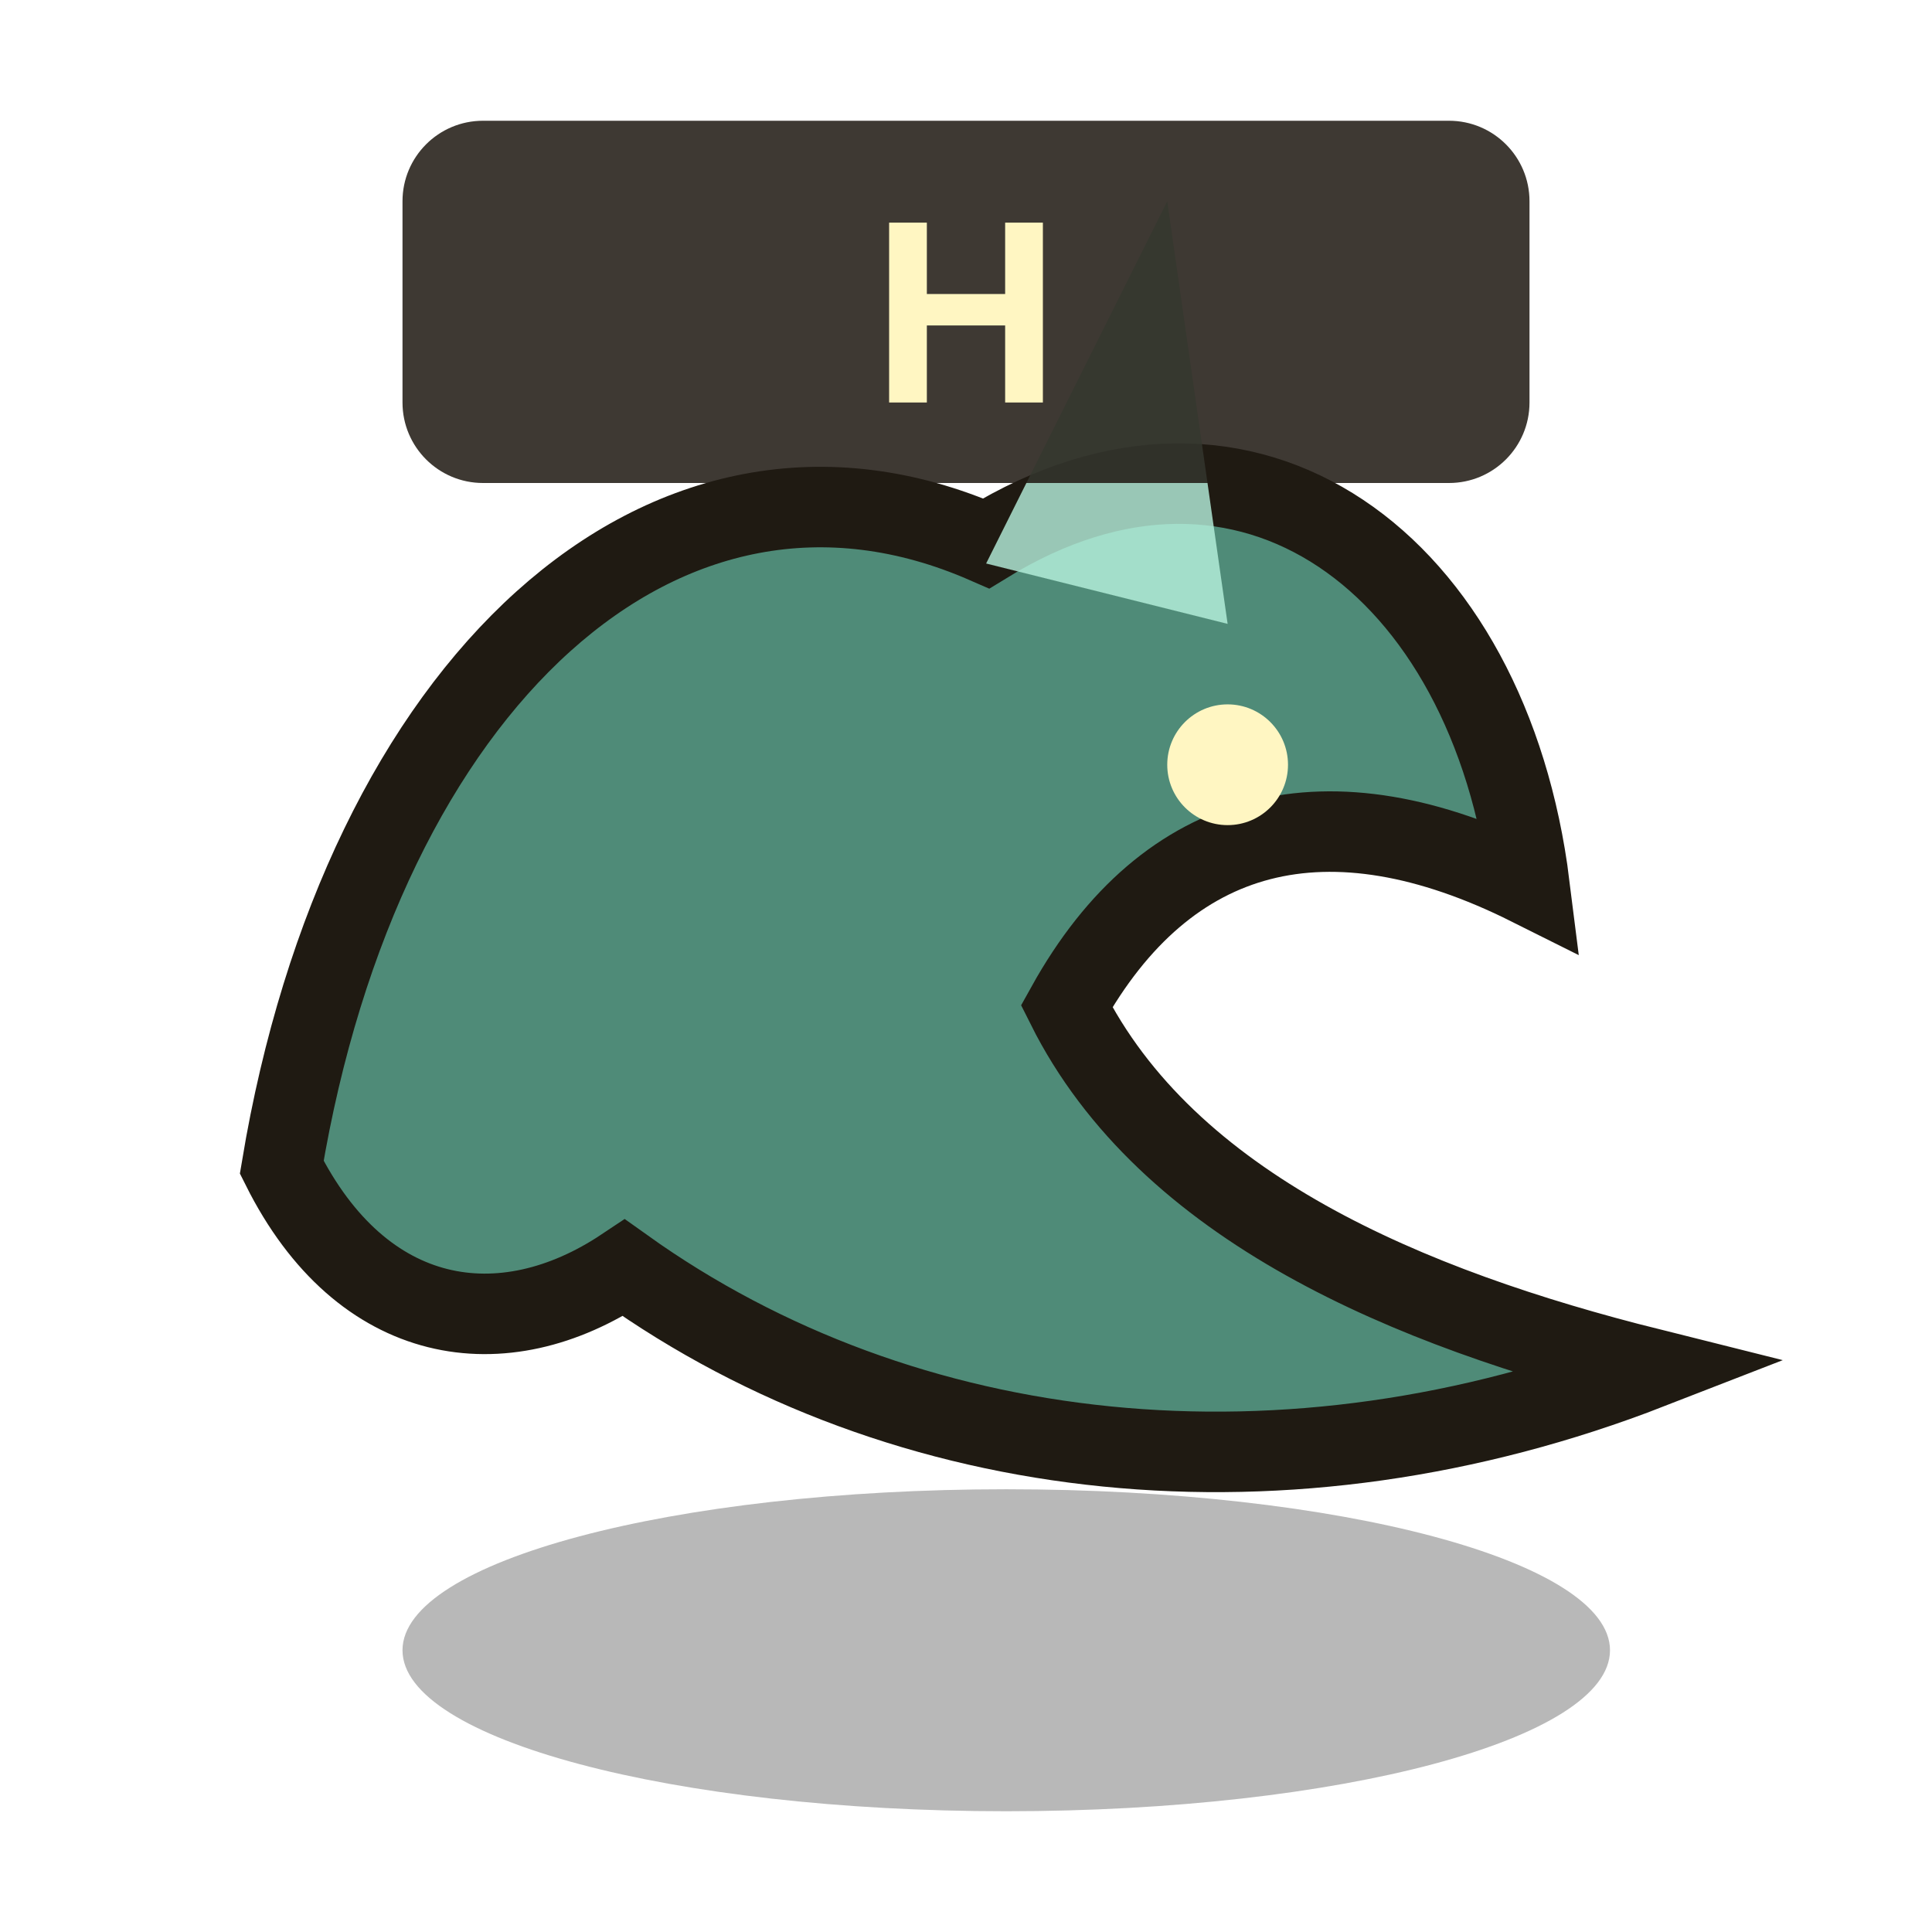
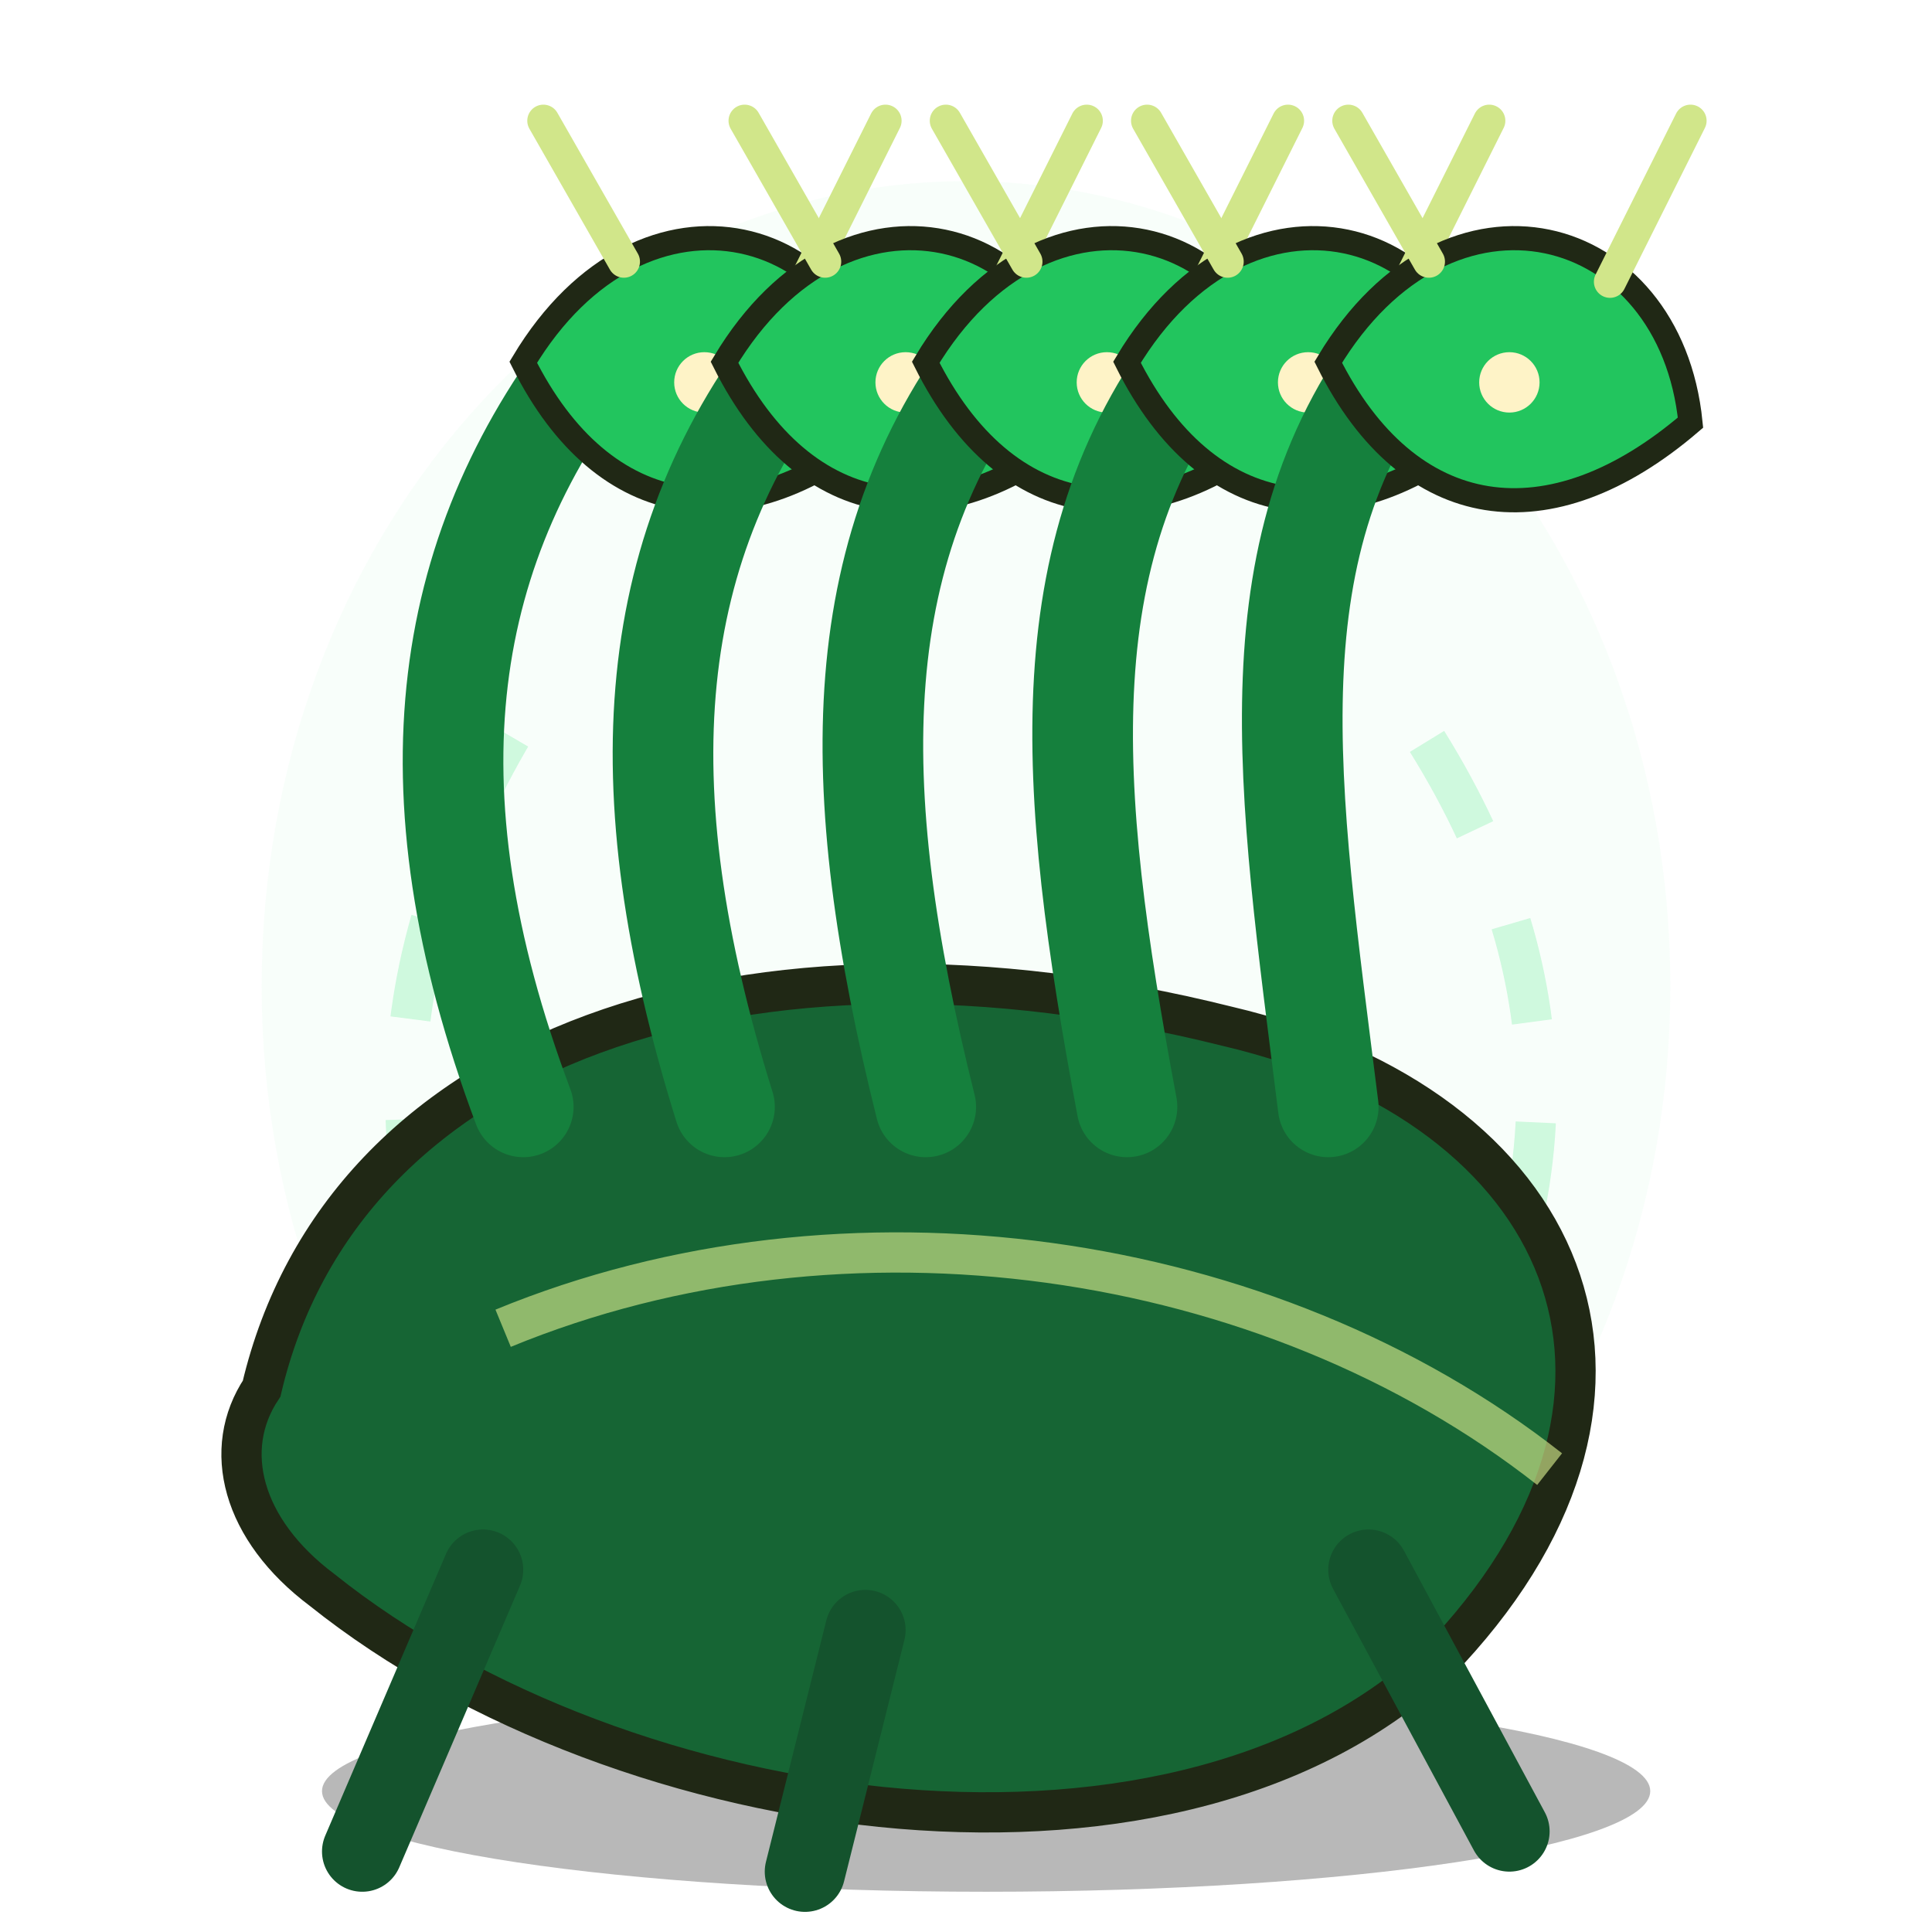
- <svg xmlns="http://www.w3.org/2000/svg" width="96" height="96" viewBox="0 0 96 96">
-   <ellipse cx="50" cy="82" rx="30" ry="8" fill="#000" opacity=".28" />
-   <path d="M14 58 C18 34 33 20 49 27 C62 19 74 28 76 44 C66 39 58 41 53 50 C58 60 70 65 82 68 C64 75 45 73 31 63 C25 67 18 66 14 58Z" fill="#4f8b78" stroke="#1f1a12" stroke-width="4" />
-   <path d="M49 28 L58 10 L61 31" fill="#b8f3de" opacity=".8" />
-   <circle cx="61" cy="38" r="3" fill="#fff6c2" />
-   <rect x="20" y="6" width="56" height="18" rx="4" fill="#1f1a12" opacity=".86" />
-   <text x="48" y="20" text-anchor="middle" font-family="Arial, sans-serif" font-size="13" font-weight="800" fill="#fff6c2">H</text>
+ <svg xmlns="http://www.w3.org/2000/svg" width="96" height="96" viewBox="0 0 96 96" role="img" aria-labelledby="unit-hydra-title unit-hydra-desc">
+   <defs>
+     <linearGradient id="unit-hydra-body" x1="0" y1="0" x2="1" y2="1">
+       <stop offset="0%" stop-color="#bef264" />
+       <stop offset="48%" stop-color="#596a3d" />
+       <stop offset="100%" stop-color="#202815" />
+     </linearGradient>
+     <linearGradient id="unit-hydra-alt" x1="0" y1="0" x2="1" y2="1">
+       <stop offset="0%" stop-color="#d1e68a" />
+       <stop offset="100%" stop-color="#47682f" />
+     </linearGradient>
+     <linearGradient id="unit-hydra-steel" x1="0" y1="0" x2="0" y2="1">
+       <stop offset="0%" stop-color="#f8fafc" />
+       <stop offset="55%" stop-color="#aeb8c4" />
+       <stop offset="100%" stop-color="#475569" />
+     </linearGradient>
+     <radialGradient id="unit-hydra-glow" cx="50%" cy="48%" r="50%">
+       <stop offset="0%" stop-color="#d1e68a" stop-opacity=".65" />
+       <stop offset="100%" stop-color="#d1e68a" stop-opacity="0" />
+     </radialGradient>
+   </defs>
+   <ellipse cx="49" cy="89" rx="33" ry="5" fill="#000" opacity=".28" />
+   <g>
+     <g opacity=".55">
+       <ellipse cx="48" cy="49" rx="35" ry="40" fill="#86efac" opacity=".10" />
+       <path d="M24 70 Q15 52 27 34 M72 70 Q82 52 69 34" fill="none" stroke="#86efac" stroke-width="2" stroke-dasharray="5 5" opacity=".7" />
+     </g>
+     <path d="M13 69 C17 52 37 45 61 51 C78 55 84 69 72 82 C59 95 31 91 16 79 C12 76 11 72 13 69 Z" fill="#166534" stroke="#202815" stroke-width="2" />
+     <path d="M26 55 C20 39 22 27 30 17" fill="none" stroke="#15803d" stroke-width="5" stroke-linecap="round" />
+     <path d="M26 18 C32 8 43 11 44 21 C37 27 30 26 26 18 Z" fill="#22c55e" stroke="#202815" stroke-width="1.2" />
+     <circle cx="35" cy="19" r="1.5" fill="#fef3c7" />
+     <path d="M40 14 L44 6 M31 13 L27 6" stroke="#d1e68a" stroke-width="1.6" stroke-linecap="round" />
+     <path d="M36 55 C31 39 32 27 40 17" fill="none" stroke="#15803d" stroke-width="5" stroke-linecap="round" />
+     <path d="M36 18 C42 8 53 11 54 21 C47 27 40 26 36 18 Z" fill="#22c55e" stroke="#202815" stroke-width="1.2" />
+     <circle cx="45" cy="19" r="1.5" fill="#fef3c7" />
+     <path d="M50 14 L54 6 M41 13 L37 6" stroke="#d1e68a" stroke-width="1.6" stroke-linecap="round" />
+     <path d="M46 55 C42 39 42 27 50 17" fill="none" stroke="#15803d" stroke-width="5" stroke-linecap="round" />
+     <path d="M46 18 C52 8 63 11 64 21 C57 27 50 26 46 18 Z" fill="#22c55e" stroke="#202815" stroke-width="1.2" />
+     <circle cx="55" cy="19" r="1.5" fill="#fef3c7" />
+     <path d="M60 14 L64 6 M51 13 L47 6" stroke="#d1e68a" stroke-width="1.6" stroke-linecap="round" />
+     <path d="M56 55 C53 39 52 27 60 17" fill="none" stroke="#15803d" stroke-width="5" stroke-linecap="round" />
+     <path d="M56 18 C62 8 73 11 74 21 C67 27 60 26 56 18 Z" fill="#22c55e" stroke="#202815" stroke-width="1.2" />
+     <circle cx="65" cy="19" r="1.5" fill="#fef3c7" />
+     <path d="M70 14 L74 6 M61 13 L57 6" stroke="#d1e68a" stroke-width="1.6" stroke-linecap="round" />
+     <path d="M66 55 C64 39 62 27 70 17" fill="none" stroke="#15803d" stroke-width="5" stroke-linecap="round" />
+     <path d="M66 18 C72 8 83 11 84 21 C77 27 70 26 66 18 Z" fill="#22c55e" stroke="#202815" stroke-width="1.2" />
+     <circle cx="75" cy="19" r="1.5" fill="#fef3c7" />
+     <path d="M80 14 L84 6 M71 13 L67 6" stroke="#d1e68a" stroke-width="1.6" stroke-linecap="round" />
+     <path d="M25 66 C42 59 63 62 77 73" fill="none" stroke="#d1e68a" stroke-width="2" opacity=".65" />
+     <path d="M24 78 L18 92 M43 81 L40 93 M68 78 L75 91" stroke="#14532d" stroke-width="4" stroke-linecap="round" />
+   </g>
</svg>
